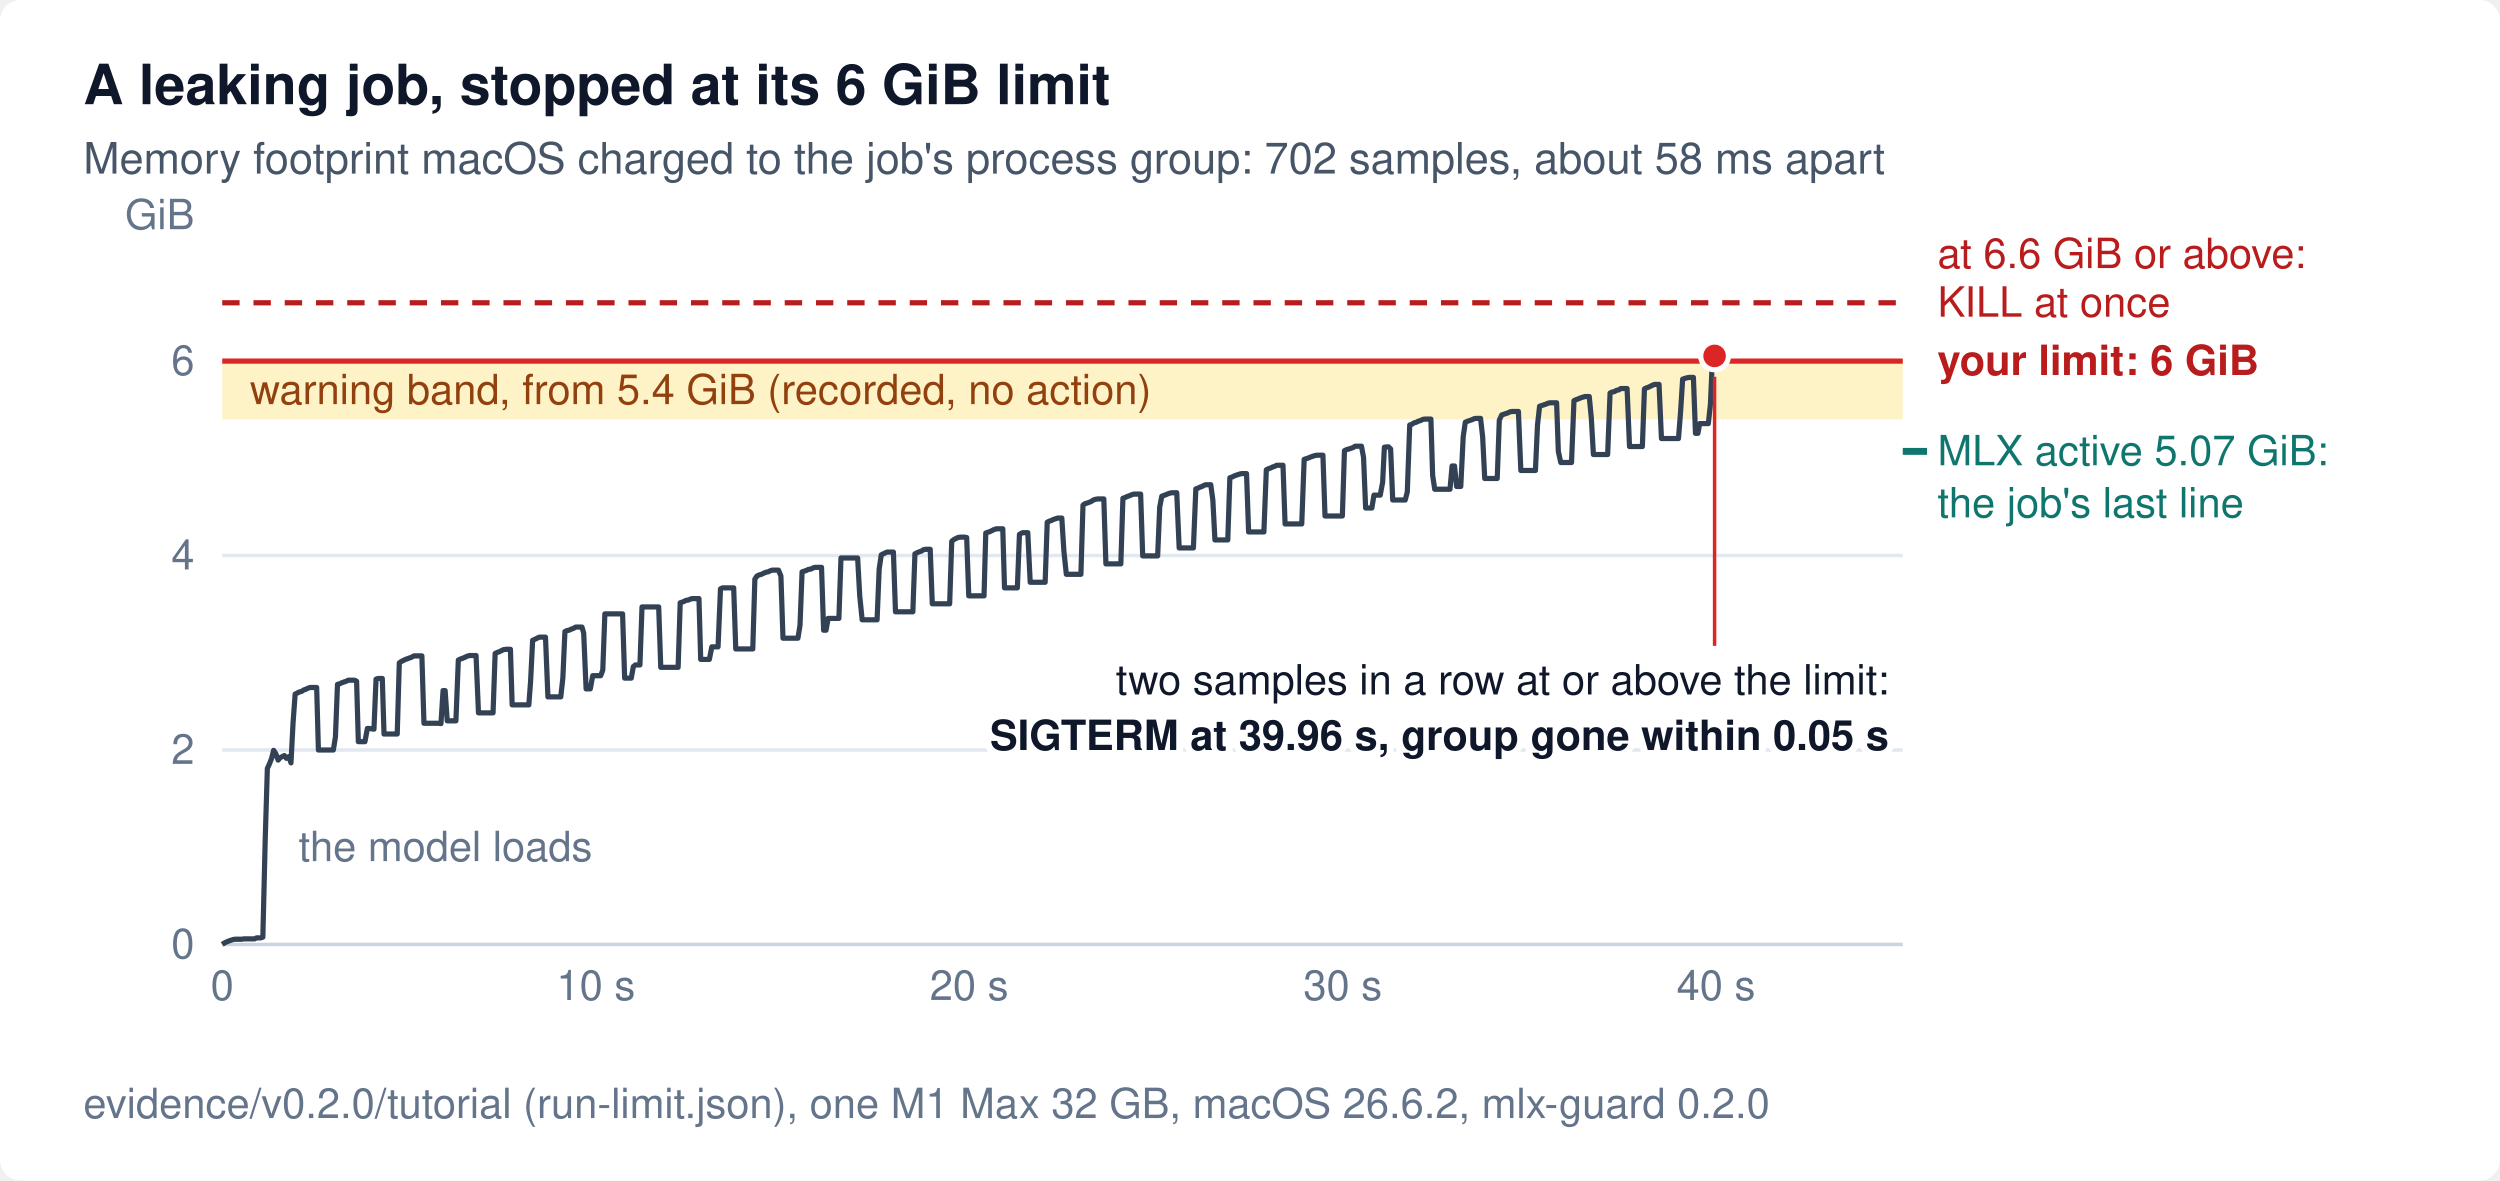
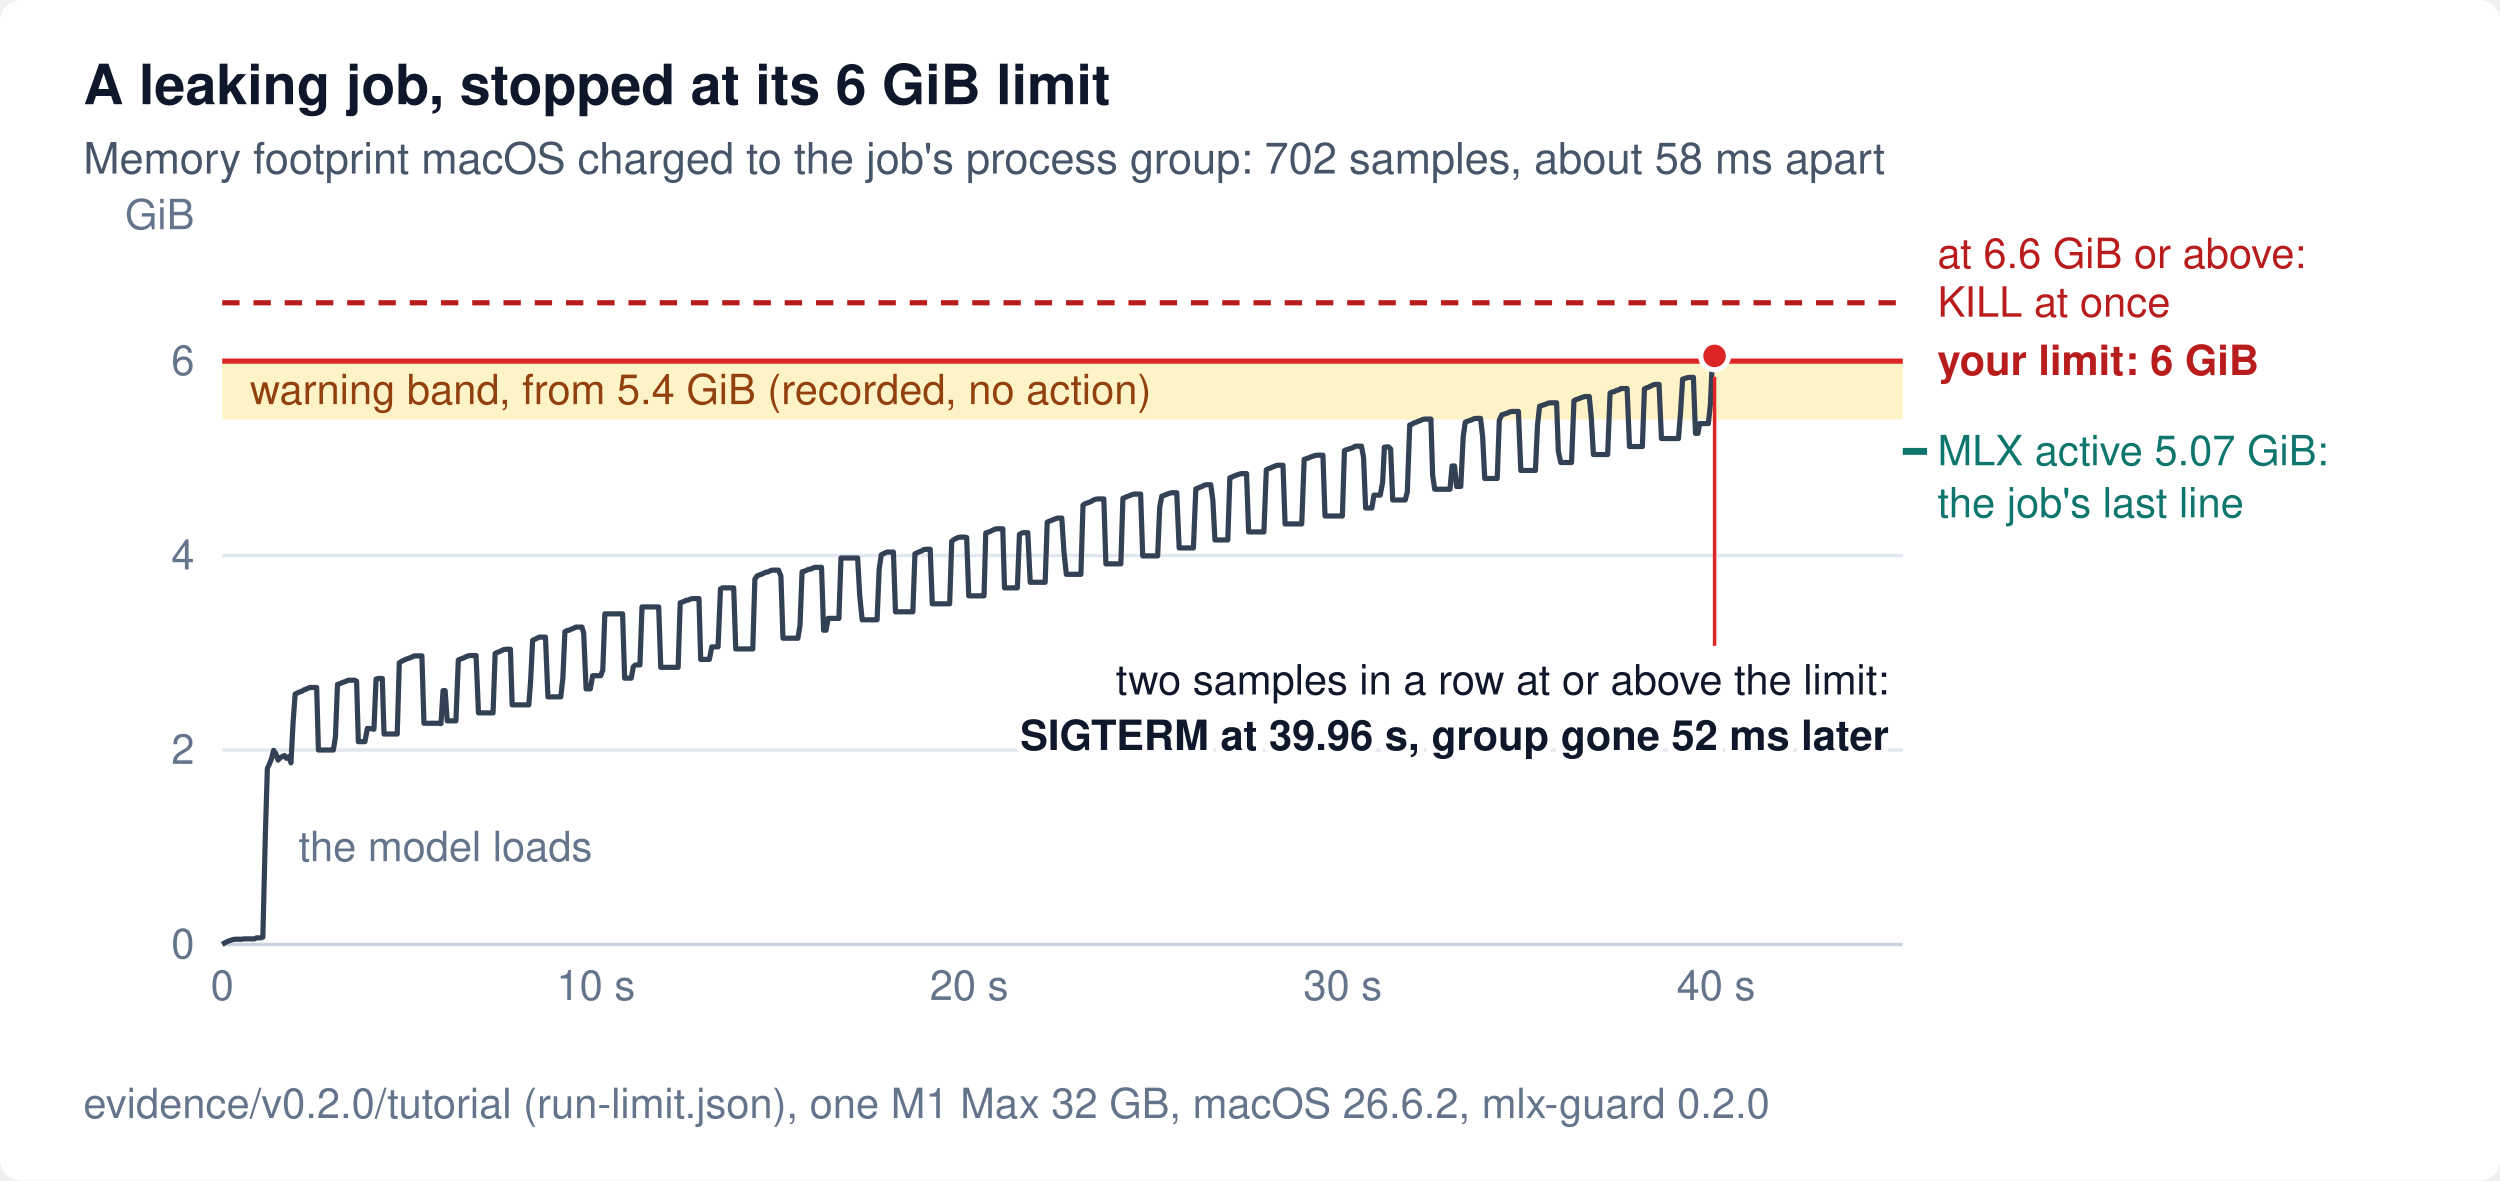
- <svg xmlns="http://www.w3.org/2000/svg" viewBox="0 0 720 340" width="720" height="340" role="img" aria-label="Memory footprint of a leaking job over 40 seconds, 702 samples. The footprint rises and falls page by page, trending up into the warning band at 5.4 GiB. After two samples in a row at or above the 6 GiB limit the supervisor sends SIGTERM at 39.96 seconds and the process group is gone within 0.05 seconds. A sample at or above 6.6 GiB would have meant KILL at once. The last MLX active-memory figure the job itself printed was 5.07 GiB." data-evidence="cf4c08e6cdc9b81e" font-family="-apple-system, BlinkMacSystemFont, &quot;Segoe UI&quot;, Helvetica, Arial, sans-serif">
+ <svg xmlns="http://www.w3.org/2000/svg" viewBox="0 0 720 340" width="720" height="340" role="img" aria-label="Memory footprint of a leaking job over 40 seconds, 702 samples. The footprint rises and falls page by page, trending up into the warning band at 5.4 GiB. After two samples in a row at or above the 6 GiB limit the supervisor sends SIGTERM at 39.96 seconds and the process group is gone 52 milliseconds later. A sample at or above 6.6 GiB would have meant KILL at once. The last MLX active-memory figure the job itself printed was 5.07 GiB." data-evidence="cf4c08e6cdc9b81e" font-family="-apple-system, BlinkMacSystemFont, &quot;Segoe UI&quot;, Helvetica, Arial, sans-serif">
  <rect x="0" y="0" width="720" height="340" fill="#ffffff" rx="6" />
  <text x="24.0" y="30.0" font-size="16" font-weight="600" text-anchor="start" fill="#0f172a">A leaking job, stopped at its 6 GiB limit</text>
  <text x="24.0" y="50.0" font-size="12.5" font-weight="400" text-anchor="start" fill="#475569">Memory footprint macOS charged to the job's process group: 702 samples, about 58 ms apart</text>
  <text x="56.0" y="66.0" font-size="12" font-weight="400" text-anchor="end" fill="#64748b">GiB</text>
  <text x="56.0" y="276.0" font-size="12" font-weight="400" text-anchor="end" fill="#64748b">0</text>
  <line x1="64.0" y1="216.0" x2="548.0" y2="216.0" stroke="#e2e8f0" stroke-width="1" />
  <text x="56.0" y="220.0" font-size="12" font-weight="400" text-anchor="end" fill="#64748b">2</text>
  <line x1="64.0" y1="160.0" x2="548.0" y2="160.0" stroke="#e2e8f0" stroke-width="1" />
  <text x="56.0" y="164.0" font-size="12" font-weight="400" text-anchor="end" fill="#64748b">4</text>
  <line x1="64.0" y1="104.0" x2="548.0" y2="104.0" stroke="#e2e8f0" stroke-width="1" />
  <text x="56.0" y="108.0" font-size="12" font-weight="400" text-anchor="end" fill="#64748b">6</text>
  <rect id="warning-band" x="64.0" y="104.0" width="484.0" height="16.8" fill="#fef3c7" />
  <text x="72.0" y="116.4" font-size="12" font-weight="400" text-anchor="start" fill="#92400e">warning band, from 5.4 GiB (recorded, no action)</text>
  <line id="emergency-line" x1="64.0" y1="87.2" x2="548.0" y2="87.2" stroke="#b91c1c" stroke-width="1.5" stroke-dasharray="5 4" />
  <text x="558.0" y="77.2" font-size="12" font-weight="400" text-anchor="start" fill="#b91c1c">at 6.6 GiB or above:</text>
  <text x="558.0" y="91.2" font-size="12" font-weight="400" text-anchor="start" fill="#b91c1c">KILL at once</text>
  <line id="limit-line" x1="64.0" y1="104.0" x2="548.0" y2="104.0" stroke="#dc2626" stroke-width="1.5" />
  <text id="limit-label" x="558.0" y="108.0" font-size="12" font-weight="600" text-anchor="start" fill="#b91c1c">your limit: 6 GiB</text>
  <line x1="64.0" y1="272.0" x2="548.0" y2="272.0" stroke="#cbd5e1" stroke-width="1" />
  <text x="64.0" y="288.0" font-size="12" font-weight="400" text-anchor="middle" fill="#64748b">0</text>
  <text x="171.6" y="288.0" font-size="12" font-weight="400" text-anchor="middle" fill="#64748b">10 s</text>
  <text x="279.1" y="288.0" font-size="12" font-weight="400" text-anchor="middle" fill="#64748b">20 s</text>
  <text x="386.7" y="288.0" font-size="12" font-weight="400" text-anchor="middle" fill="#64748b">30 s</text>
  <text x="494.2" y="288.0" font-size="12" font-weight="400" text-anchor="middle" fill="#64748b">40 s</text>
  <polyline id="footprint" points="64.0,272.0 64.6,271.6 65.2,271.3 65.9,271.0 66.5,270.8 67.1,270.6 67.7,270.5 68.3,270.5 69.0,270.5 69.6,270.5 70.2,270.4 70.8,270.4 71.5,270.4 72.1,270.4 72.7,270.4 73.3,270.4 73.9,270.1 74.5,270.1 75.1,270.1 75.7,269.9 76.4,241.1 77.0,221.3 77.6,220.0 78.2,218.5 78.8,216.1 79.4,217.0 80.1,218.9 80.7,218.2 81.3,217.9 81.9,217.6 82.5,218.4 83.2,217.9 83.8,219.7 84.4,208.2 85.0,199.9 85.6,199.6 86.2,199.3 86.9,199.1 87.5,198.7 88.1,198.5 88.7,198.2 89.3,198.0 89.9,198.0 90.5,198.0 91.2,198.0 91.7,216.0 92.3,216.0 92.9,216.0 93.6,216.0 94.1,216.0 94.8,216.0 95.4,216.0 96.0,216.0 96.6,212.3 97.2,197.1 97.9,196.9 98.5,196.6 99.1,196.4 99.7,196.2 100.3,195.9 100.8,195.9 101.5,195.9 102.1,195.9 102.7,196.2 103.2,213.6 103.9,213.6 104.5,213.6 105.1,213.6 105.8,209.8 106.4,209.8 107.0,209.9 107.7,210.0 108.3,195.6 108.9,195.4 109.5,195.4 110.1,195.4 110.6,211.4 111.3,211.4 111.9,211.4 112.5,211.4 113.1,211.4 113.8,211.4 114.4,211.4 115.0,190.9 115.6,190.5 116.2,190.2 116.8,189.9 117.4,189.7 117.9,189.5 118.5,189.3 119.2,188.9 119.8,188.9 120.4,188.9 121.0,188.9 121.5,188.9 122.1,208.3 122.7,208.3 123.3,208.3 124.0,208.3 124.5,208.3 125.2,208.3 125.8,208.3 126.4,208.3 127.0,208.4 127.6,198.9 128.2,198.9 128.8,207.6 129.4,207.6 130.1,207.6 130.7,207.6 131.3,207.6 132.0,190.1 132.6,189.8 133.2,189.6 133.9,189.3 134.5,189.0 135.2,188.8 135.8,188.8 136.5,188.8 137.1,188.8 137.8,205.3 138.3,205.3 138.9,205.3 139.5,205.3 140.2,205.3 140.7,205.3 141.3,205.3 142.0,205.3 142.6,188.2 143.2,187.9 143.8,187.7 144.4,187.4 145.0,187.1 145.7,187.0 146.3,187.0 147.0,187.0 147.5,203.0 148.1,203.0 148.7,203.0 149.2,203.0 149.8,203.0 150.5,203.0 151.0,203.0 151.7,203.0 152.3,203.0 152.8,196.4 153.4,184.4 154.1,184.1 154.7,183.8 155.3,183.5 155.9,183.5 156.5,183.5 157.1,183.5 157.8,200.7 158.4,200.7 159.0,200.7 159.6,200.7 160.2,200.7 160.9,200.7 161.5,200.7 162.1,195.3 162.7,181.9 163.3,181.6 163.9,181.5 164.5,181.2 165.1,181.0 165.8,180.6 166.3,180.6 167.0,180.6 167.6,180.6 168.1,182.3 168.8,198.4 169.4,198.4 170.0,198.4 170.7,194.6 171.2,194.6 171.8,194.6 172.4,194.6 173.0,194.6 173.6,193.0 174.2,176.8 174.8,176.8 175.4,176.8 176.1,176.8 176.7,176.8 177.4,176.8 178.0,176.8 178.7,176.8 179.3,176.8 179.9,195.3 180.6,195.3 181.2,195.3 181.8,195.3 182.4,192.0 183.0,191.5 183.7,191.5 184.3,191.5 184.9,174.8 185.4,174.8 186.1,174.8 186.7,174.8 187.2,174.8 187.8,174.8 188.4,174.8 189.0,174.8 189.7,174.8 190.3,192.2 190.9,192.2 191.5,192.2 192.2,192.2 192.8,192.2 193.4,192.2 194.0,192.2 194.7,192.2 195.3,192.2 195.9,173.6 196.5,173.4 197.0,173.2 197.6,172.9 198.3,172.8 198.9,172.5 199.5,172.4 200.0,172.4 200.6,172.4 201.3,172.4 201.8,189.9 202.5,189.9 203.1,189.9 203.7,189.9 204.3,189.9 205.0,186.3 205.6,186.3 206.2,186.3 206.8,186.3 207.5,169.6 208.1,169.3 208.7,169.3 209.4,169.3 210.0,169.3 210.6,169.3 211.3,169.3 211.9,186.9 212.5,186.9 213.1,186.9 213.7,186.9 214.3,186.9 214.9,186.9 215.5,186.9 216.2,186.9 216.8,186.9 217.4,166.8 218.0,165.9 218.6,165.6 219.3,165.4 219.9,165.1 220.6,164.8 221.2,164.7 221.8,164.4 222.4,164.2 223.0,164.2 223.6,164.2 224.2,164.2 224.9,165.9 225.5,183.8 226.1,183.8 226.7,183.8 227.3,183.8 227.9,183.8 228.5,183.8 229.2,183.8 229.8,183.8 230.4,180.1 231.0,164.7 231.6,164.5 232.2,164.3 232.8,164.0 233.5,163.9 234.1,163.6 234.7,163.4 235.3,163.4 236.0,163.4 236.6,163.4 237.2,181.5 237.9,181.5 238.5,178.1 239.1,178.1 239.7,178.1 240.4,178.1 241.0,178.1 241.6,178.1 242.2,160.7 242.8,160.7 243.4,160.7 244.0,160.7 244.5,160.7 245.1,160.7 245.8,160.7 246.4,160.7 247.0,160.7 247.6,171.6 248.3,178.5 248.9,178.5 249.6,178.5 250.2,178.5 250.8,178.5 251.4,178.5 252.0,178.5 252.6,178.5 253.2,163.9 253.8,159.8 254.4,159.5 255.0,159.2 255.5,159.0 256.1,159.0 256.7,159.0 257.3,159.0 257.9,176.2 258.6,176.2 259.2,176.2 259.8,176.2 260.4,176.2 261.1,176.2 261.7,176.2 262.3,176.2 262.9,176.2 263.5,159.5 264.1,159.2 264.8,158.9 265.4,158.7 266.0,158.3 266.6,158.2 267.3,158.2 267.9,158.2 268.5,173.9 269.1,173.9 269.7,173.9 270.4,173.9 271.0,173.9 271.6,173.9 272.2,173.9 272.8,173.9 273.5,173.9 274.1,155.9 274.7,155.4 275.3,155.1 275.9,154.8 276.5,154.7 277.2,154.7 277.8,154.7 278.4,154.8 279.0,171.6 279.6,171.6 280.3,171.6 280.9,171.6 281.5,171.6 282.1,171.6 282.7,171.6 283.4,171.6 283.9,153.5 284.5,153.3 285.1,153.1 285.7,152.8 286.3,152.5 287.0,152.3 287.6,152.3 288.2,152.3 288.8,152.3 289.3,169.3 290.0,169.3 290.5,169.3 291.1,169.3 291.7,169.3 292.4,169.3 293.0,169.3 293.6,153.9 294.3,153.5 294.8,153.4 295.4,153.4 296.0,153.4 296.7,167.7 297.3,167.7 297.9,167.7 298.6,167.7 299.2,167.7 299.8,167.7 300.3,167.7 301.0,167.7 301.6,150.4 302.2,150.1 302.8,149.9 303.4,149.6 304.0,149.4 304.6,149.2 305.2,149.2 305.8,149.2 306.4,158.7 307.1,165.4 307.6,165.4 308.3,165.4 308.9,165.4 309.5,165.4 310.0,165.4 310.7,165.4 311.3,165.4 311.9,145.5 312.4,145.1 313.0,144.9 313.6,144.7 314.3,144.4 314.9,144.0 315.5,143.8 316.1,143.7 316.6,143.7 317.3,143.7 317.9,143.7 318.5,162.4 319.2,162.4 319.8,162.4 320.4,162.4 321.0,162.4 321.6,162.4 322.3,162.4 322.8,162.4 323.4,143.5 324.0,143.3 324.6,143.0 325.2,142.8 325.9,142.5 326.5,142.3 327.2,142.3 327.8,142.3 328.5,142.3 329.1,160.1 329.7,160.1 330.4,160.1 331.0,160.1 331.6,160.1 332.2,160.1 332.8,160.1 333.4,160.1 334.0,146.0 334.6,142.9 335.2,142.7 335.7,142.5 336.4,142.2 337.0,142.0 337.7,141.9 338.3,141.9 338.9,141.9 339.6,157.8 340.2,157.8 340.8,157.8 341.4,157.8 342.0,157.8 342.6,157.8 343.2,157.8 343.7,157.8 344.4,140.8 345.0,140.6 345.6,140.3 346.2,140.1 346.9,139.7 347.5,139.6 348.1,139.6 348.7,139.6 349.3,144.0 349.9,155.5 350.5,155.5 351.1,155.5 351.7,155.5 352.3,155.5 352.9,155.5 353.6,155.5 354.2,137.6 354.8,137.4 355.4,137.1 355.9,136.9 356.5,136.7 357.1,136.5 357.7,136.4 358.4,136.4 359.0,136.4 359.6,153.2 360.2,153.2 360.9,153.2 361.5,153.2 362.1,153.2 362.7,153.2 363.4,153.2 364.0,153.2 364.7,135.3 365.3,135.0 365.9,134.8 366.5,134.5 367.1,134.3 367.7,134.0 368.3,134.0 368.9,134.0 369.5,134.0 370.1,150.9 370.7,150.9 371.3,150.9 371.9,150.9 372.5,150.9 373.1,150.9 373.7,150.9 374.3,150.9 374.9,150.9 375.6,132.3 376.2,132.1 376.8,131.9 377.5,131.6 378.1,131.4 378.7,131.2 379.3,131.1 379.8,131.1 380.5,131.1 381.0,131.1 381.6,148.6 382.2,148.6 382.9,148.6 383.5,148.6 384.2,148.6 384.8,148.6 385.4,148.6 385.9,148.6 386.6,148.6 387.2,129.8 387.8,129.5 388.5,129.3 389.1,129.1 389.7,128.9 390.3,128.5 390.9,128.5 391.5,128.5 392.1,128.5 392.7,131.7 393.3,146.3 393.9,146.3 394.5,146.3 395.1,146.3 395.7,142.6 396.4,142.6 397.0,142.6 397.5,142.6 398.2,138.9 398.7,128.8 399.4,128.7 399.9,128.7 400.5,129.3 401.1,144.0 401.7,144.0 402.3,144.0 403.0,144.0 403.5,144.0 404.0,144.0 404.7,144.0 405.3,141.7 406.0,122.4 406.6,122.2 407.2,121.8 407.9,121.6 408.5,121.3 409.2,121.1 409.7,120.8 410.4,120.7 411.0,120.7 411.5,120.7 412.1,120.7 412.6,136.9 413.2,140.9 413.8,140.9 414.4,140.9 415.0,140.9 415.7,140.9 416.3,140.9 417.0,140.9 417.6,140.9 418.2,134.2 418.9,134.2 419.5,140.1 420.1,140.1 420.7,140.1 421.4,125.8 422.0,121.6 422.7,121.3 423.3,121.1 423.9,120.9 424.5,120.6 425.1,120.5 425.8,120.5 426.4,120.5 427.0,125.8 427.6,137.8 428.3,137.8 428.9,137.8 429.5,137.8 430.1,137.8 430.6,137.8 431.2,137.8 431.8,121.0 432.5,119.5 433.1,119.3 433.7,119.1 434.3,118.9 434.9,118.6 435.5,118.5 436.1,118.5 436.7,118.5 437.3,118.5 438.0,135.5 438.6,135.5 439.2,135.5 439.8,135.5 440.4,135.5 441.1,135.5 441.6,135.5 442.2,135.5 442.8,122.4 443.4,117.0 444.0,116.8 444.6,116.6 445.2,116.4 445.9,116.1 446.5,116.0 447.1,116.0 447.7,116.0 448.3,116.0 448.8,130.0 449.5,133.2 450.1,133.2 450.7,133.2 451.3,133.2 452.0,133.2 452.6,133.2 453.3,115.4 453.9,115.1 454.5,114.9 455.2,114.6 455.8,114.4 456.5,114.2 457.1,114.2 457.7,114.2 458.3,120.4 458.9,130.9 459.4,130.9 460.0,130.9 460.6,130.9 461.1,130.9 461.8,130.9 462.4,130.9 463.0,130.9 463.7,113.2 464.3,112.9 464.9,112.8 465.6,112.4 466.2,112.3 466.8,111.9 467.5,111.9 468.1,111.9 468.6,111.9 469.3,128.6 469.9,128.6 470.5,128.6 471.1,128.6 471.8,128.6 472.4,128.6 473.0,128.6 473.6,112.0 474.2,111.7 474.8,111.5 475.4,111.2 476.0,110.9 476.6,110.7 477.3,110.7 477.8,110.7 478.5,126.3 479.1,126.3 479.7,126.3 480.3,126.3 480.9,126.3 481.6,126.3 482.1,126.3 482.8,126.3 483.4,126.3 484.0,118.7 484.6,109.2 485.2,109.0 485.9,108.8 486.4,108.7 487.1,108.7 487.7,108.7 488.3,124.8 489.0,124.8 489.5,122.0 490.1,122.0 490.7,122.0 491.4,122.0 492.0,122.0 492.6,116.4 493.2,102.8 493.8,102.5" fill="none" stroke="#334155" stroke-width="1.5" stroke-linejoin="round" />
  <text x="86.0" y="248.0" font-size="12" font-weight="400" text-anchor="start" fill="#64748b">the model loads</text>
  <line x1="493.8" y1="108.5" x2="493.8" y2="186.0" stroke="#dc2626" stroke-width="1" />
  <circle id="term-marker" cx="493.8" cy="102.5" r="4" fill="#dc2626" stroke="#ffffff" stroke-width="1.5" />
  <text x="544.0" y="200.0" font-size="12" font-weight="400" text-anchor="end" fill="#0f172a" stroke="#ffffff" stroke-width="4" paint-order="stroke">two samples in a row at or above the limit:</text>
-   <text x="544.0" y="216.0" font-size="12" font-weight="600" text-anchor="end" fill="#0f172a" stroke="#ffffff" stroke-width="4" paint-order="stroke">SIGTERM at 39.96 s, group gone within 0.05 s</text>
+   <text x="544.0" y="216.0" font-size="12" font-weight="600" text-anchor="end" fill="#0f172a" stroke="#ffffff" stroke-width="4" paint-order="stroke">SIGTERM at 39.96 s, group gone 52 ms later</text>
  <line x1="548.0" y1="130.0" x2="555.0" y2="130.0" stroke="#0f766e" stroke-width="2" />
  <text x="558.0" y="134.0" font-size="12" font-weight="400" text-anchor="start" fill="#0f766e">MLX active 5.07 GiB:</text>
  <text x="558.0" y="149.0" font-size="12" font-weight="400" text-anchor="start" fill="#0f766e">the job's last line</text>
  <text x="24.0" y="322.0" font-size="12" font-weight="400" text-anchor="start" fill="#64748b">evidence/v0.2.0/tutorial (run-limit.json), one M1 Max 32 GB, macOS 26.6.2, mlx-guard 0.2.0</text>
</svg>
